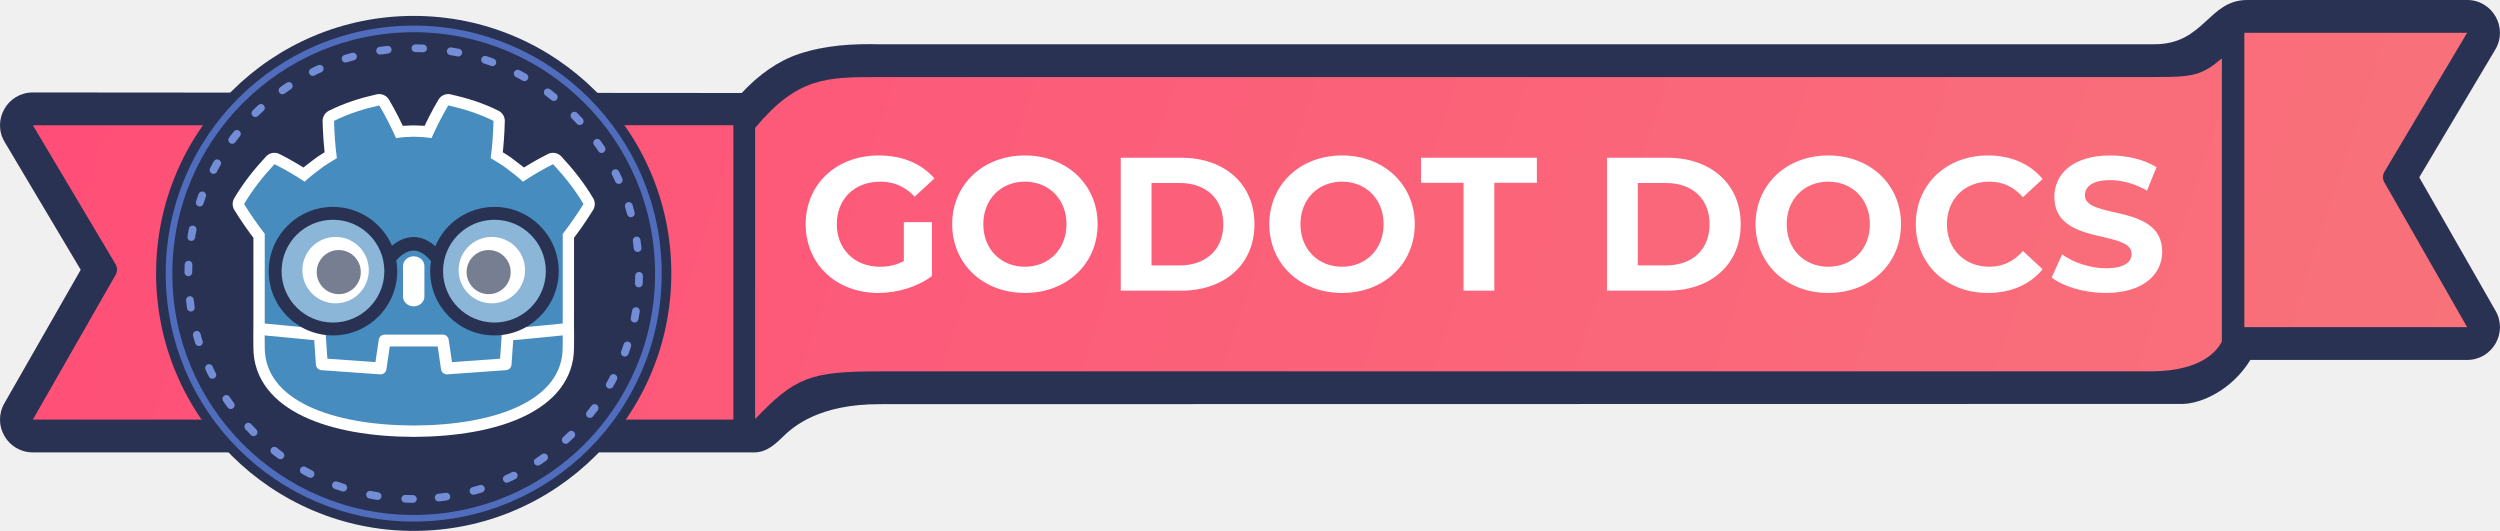
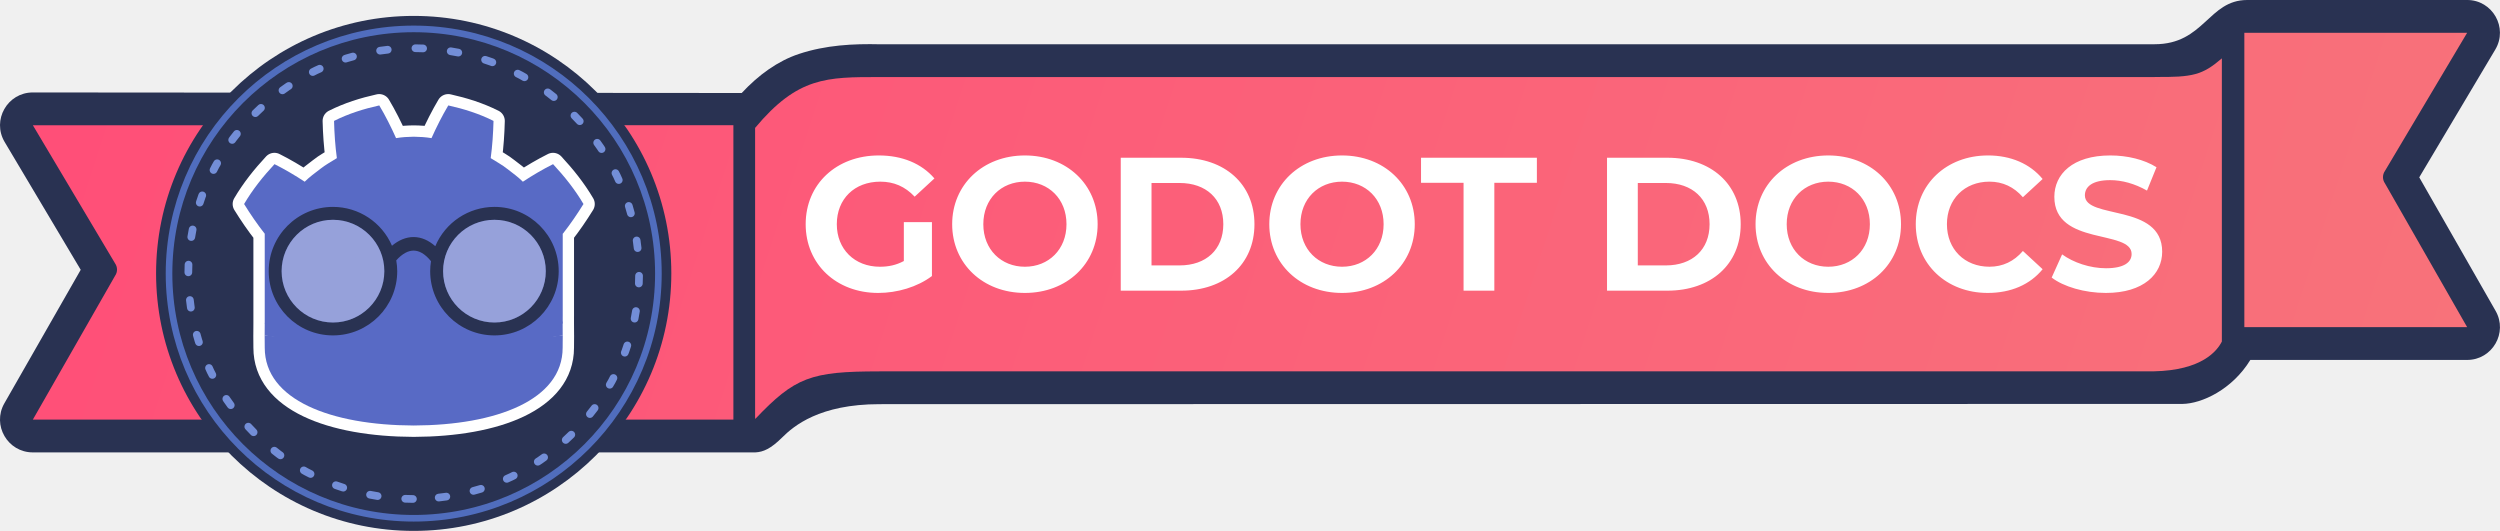
- <svg xmlns="http://www.w3.org/2000/svg" enable-background="new" height="51" viewBox="0 0 240.158 51" width="240.158">
+ <svg xmlns="http://www.w3.org/2000/svg" enable-background="new" height="51" viewBox="0 0 240.158 51" width="240.158" version="1.1" id="svg20">
+   <defs id="defs20" />
  <linearGradient id="a" gradientTransform="matrix(.8683662 0 0 -.8683662 19.11669 354.8538)" gradientUnits="userSpaceOnUse" x1="-50.169" x2="266.504" y1="214.346" y2="111.748">
-     <stop offset="0" stop-color="#ff4e78" />
-     <stop offset="1" stop-color="#f67b7b" />
+     <stop offset="0" stop-color="#ff4e78" id="stop1" />
+     <stop offset="1" stop-color="#f67b7b" id="stop2" />
  </linearGradient>
-   <g transform="translate(39.50845 -202.7382)">
-     <path d="m-36.353 214.769 7.898 13.271c.25.358.25.833 0 1.191l-7.898 13.814h69.407l-.042-28.222zm212.442-8.881v28.277h21.404l-7.898-13.814c-.25-.358-.25-.833 0-1.191l7.896-13.271zm-143.077 8.936.042 28.222c1.917-1.921 5.312-4.632 11.911-4.632v-.002l122.41-.002c4.653-.093 8.262-3.352 8.713-4.244l-0-28.277c-1.883 1.618-4.96 4.275-8.612 4.244v.006h-.169c-.011 0-122.343.002-122.343.002-4.821-.116-9.145.603-11.953 4.683z" fill="#ff3252" stroke-linecap="round" stroke-linejoin="round" stroke-miterlimit="3.85" stroke-width="6.3" />
-     <path d="m176.371 202.738c-3.746 0-4.12 4.25-8.905 4.25-1.161-.006-122.502.002-122.502.002l.076.002c-2.59-.062-5.228.074-7.799.928-2.024.672-3.885 2.016-5.498 3.752l-68.094-.053c-2.445-.002-3.959 2.661-2.709 4.762l7.305 12.275-7.334 12.826c-1.202 2.1.315 4.715 2.734 4.715h69.408c.765-.038 1.49-.353 2.589-1.447 1.099-1.094 3.584-3.186 9.321-3.186 1.74 0 3.15-.002 3.15-.002l122.019-.021c1.868-.018 4.802-1.388 6.533-4.226h20.827c2.42 0 3.936-2.615 2.734-4.715l-7.334-12.826 7.305-12.275c1.25-2.1-.263-4.762-2.707-4.762z" fill="#293252" stroke-linecap="round" stroke-linejoin="round" stroke-miterlimit="3.85" />
-     <path d="m-36.352 214.769 7.898 13.271c.25.358.25.833 0 1.191l-7.898 13.814h67.295v-28.277zm212.442-8.881v28.277h21.404l-7.898-13.814c-.25-.358-.25-.833 0-1.191l7.896-13.271zm-143.061 9.137-0 27.789c.008.058.011.115.01.174 3.824-4.016 5.328-4.574 11.928-4.574v-.002l122.41-.002c4.653-.093 6.101-1.971 6.553-2.863v-27.202c-1.883 1.618-2.8 1.818-6.451 1.788v.006h-.135c-.011 0-.022.002-.033.002-.011-0-.024-.001-.035-.002l-122.309.002c-5.051 0-7.839-.026-11.938 4.884z" fill="url(#a)" />
-     <path d="m44.91 217.671c-4.068 0-7.023 2.756-7.023 6.605s2.954 6.603 6.967 6.603c1.824 0 3.759-.566 5.163-1.624v-5.181h-2.7v3.74c-.748.401-1.495.548-2.298.548-2.445 0-4.141-1.696-4.141-4.086 0-2.426 1.696-4.087 4.177-4.087 1.295 0 2.371.457 3.302 1.442l1.898-1.752c-1.241-1.441-3.101-2.208-5.345-2.208zm14.037 0c-4.032 0-6.987 2.811-6.987 6.605s2.955 6.603 6.987 6.603c4.013 0 6.987-2.79 6.987-6.603 0-3.813-2.974-6.605-6.987-6.605zm30.464 0c-4.032 0-6.987 2.811-6.987 6.605s2.955 6.603 6.987 6.603c4.013 0 6.987-2.79 6.987-6.603 0-3.813-2.974-6.605-6.987-6.605zm46.711 0c-4.032 0-6.987 2.811-6.987 6.605s2.955 6.603 6.987 6.603c4.013 0 6.987-2.79 6.987-6.603 0-3.813-2.974-6.605-6.987-6.605zm15.338 0c-3.977 0-6.933 2.756-6.933 6.605s2.956 6.603 6.915 6.603c2.226 0 4.067-.802 5.271-2.28l-1.896-1.752c-.857 1.003-1.935 1.514-3.211 1.514-2.39 0-4.086-1.677-4.086-4.086s1.696-4.087 4.086-4.087c1.277 0 2.354.511 3.211 1.496l1.896-1.75c-1.204-1.459-3.046-2.264-5.253-2.264zm11.759 0c-3.63 0-5.381 1.807-5.381 3.977 0 4.743 7.423 3.101 7.423 5.491 0 .784-.71 1.368-2.462 1.368-1.532 0-3.137-.547-4.213-1.332l-1.004 2.226c1.131.876 3.174 1.478 5.199 1.478 3.649 0 5.417-1.825 5.417-3.959 0-4.688-7.425-3.064-7.425-5.417 0-.803.676-1.46 2.428-1.46 1.131 0 2.352.329 3.538 1.004l.912-2.244c-1.186-.748-2.826-1.132-4.432-1.132zm-95.065.22v12.77h5.801c4.178 0 7.043-2.518 7.043-6.385s-2.865-6.385-7.043-6.385zm28.846 0v2.408h4.086v10.363h2.956v-10.363h4.087v-2.408zm17.867 0v12.77h5.801c4.178 0 7.041-2.518 7.041-6.385 0-3.867-2.864-6.385-7.041-6.385zm-55.92 2.298c2.28 0 3.995 1.661 3.995 4.087 0 2.426-1.715 4.086-3.995 4.086-2.28 0-3.995-1.659-3.995-4.086 0-2.426 1.715-4.087 3.995-4.087zm30.464 0c2.28 0 3.995 1.661 3.995 4.087 0 2.426-1.715 4.086-3.995 4.086s-3.995-1.659-3.995-4.086c0-2.426 1.715-4.087 3.995-4.087zm46.711 0c2.28 0 3.995 1.661 3.995 4.087 0 2.426-1.715 4.086-3.995 4.086-2.28 0-3.994-1.659-3.994-4.086 0-2.426 1.713-4.087 3.994-4.087zm-65.012.128h2.7c2.536 0 4.197 1.515 4.197 3.959s-1.662 3.958-4.197 3.958h-2.7zm46.713 0h2.7c2.536 0 4.196 1.515 4.196 3.959s-1.66 3.958-4.196 3.958h-2.7z" fill="#fff" />
-     <ellipse cx=".233" cy="229.002" fill="#293252" rx="24.748" ry="24.736" />
-     <g enable-background="new" transform="matrix(1.758836 0 0 1.758836 -46.36473 -245.7664)">
-       <g fill="#fff">
-         <path d="m24.732 267.969-1.75.437v.437l1.05.394-1.05.262v.437l1.05.394-1.05.262v.437l1.75-.437v-.437l-1.05-.394 1.05-.262v-.437l-1.05-.394 1.05-.262z" fill-opacity=".358" stroke-width=".219" />
-         <path d="m24.608 260.759c-.847.188-1.684.45-2.47.846.018.694.063 1.358.154 2.033-.305.195-.626.363-.91.592-.289.223-.585.435-.847.696-.524-.346-1.078-.672-1.649-.959-.615.662-1.191 1.377-1.661 2.177.354.572.723 1.109 1.122 1.618h.011v3.951.502.457l-.004.649h-.001c.001.291.005.609.005.673 0 2.858 3.626 4.232 8.131 4.248h.005.005c4.505-.016 8.13-1.39 8.13-4.248 0-.065.004-.382.005-.673h-.001l-.004-.649v-.392l.001-.001v-4.517h.011c.399-.509.768-1.045 1.122-1.618-.47-.8-1.046-1.515-1.661-2.177-.571.287-1.125.613-1.649.959-.262-.26-.557-.473-.847-.696-.285-.229-.606-.397-.91-.592.091-.675.135-1.34.153-2.033-.786-.395-1.623-.657-2.47-.846-.338.569-.648 1.184-.917 1.786-.319-.053-.641-.073-.962-.077v-0c-.002 0-.004 0-.006 0s-.004-0-.006-0v0c-.322.004-.643.024-.962.077-.269-.602-.579-1.217-.917-1.786z" stroke="#fff" stroke-linejoin="round" stroke-width="1.24" />
-         <path d="m34.629 272.671s-.027-.166-.043-.164l-3.009.29c-.239.023-.425.214-.442.454l-.083 1.185-2.328.166-.158-1.074c-.035-.239-.244-.419-.485-.419h-3.176c-.241 0-.45.18-.485.419l-.158 1.074-2.328-.166-.083-1.185c-.017-.24-.203-.431-.442-.454l-3.01-.29c-.016-.002-.027.164-.042.164l-.004.651 2.549.411.083 1.195c.017.242.212.438.454.455l3.206.229c.012.001.024.002.036.002.241 0 .449-.18.484-.419l.163-1.105h2.329l.163 1.105c.035.239.244.419.485.419.012 0 .024-0.0.035-.002l3.206-.229c.242-.017.437-.213.454-.455l.083-1.195 2.548-.413z" />
+   <g transform="translate(39.50845 -202.7382)" id="g20">
+     <path d="m-36.353 214.769 7.898 13.271c.25.358.25.833 0 1.191l-7.898 13.814h69.407l-.042-28.222zm212.442-8.881v28.277h21.404l-7.898-13.814c-.25-.358-.25-.833 0-1.191l7.896-13.271zm-143.077 8.936.042 28.222c1.917-1.921 5.312-4.632 11.911-4.632v-.002l122.41-.002c4.653-.093 8.262-3.352 8.713-4.244l-0-28.277c-1.883 1.618-4.96 4.275-8.612 4.244v.006h-.169c-.011 0-122.343.002-122.343.002-4.821-.116-9.145.603-11.953 4.683z" fill="#ff3252" stroke-linecap="round" stroke-linejoin="round" stroke-miterlimit="3.85" stroke-width="6.3" id="path2" />
+     <path d="m176.371 202.738c-3.746 0-4.12 4.25-8.905 4.25-1.161-.006-122.502.002-122.502.002l.076.002c-2.59-.062-5.228.074-7.799.928-2.024.672-3.885 2.016-5.498 3.752l-68.094-.053c-2.445-.002-3.959 2.661-2.709 4.762l7.305 12.275-7.334 12.826c-1.202 2.1.315 4.715 2.734 4.715h69.408c.765-.038 1.49-.353 2.589-1.447 1.099-1.094 3.584-3.186 9.321-3.186 1.74 0 3.15-.002 3.15-.002l122.019-.021c1.868-.018 4.802-1.388 6.533-4.226h20.827c2.42 0 3.936-2.615 2.734-4.715l-7.334-12.826 7.305-12.275c1.25-2.1-.263-4.762-2.707-4.762z" fill="#293252" stroke-linecap="round" stroke-linejoin="round" stroke-miterlimit="3.85" id="path3" />
+     <path d="m-36.352 214.769 7.898 13.271c.25.358.25.833 0 1.191l-7.898 13.814h67.295v-28.277zm212.442-8.881v28.277h21.404l-7.898-13.814c-.25-.358-.25-.833 0-1.191l7.896-13.271zm-143.061 9.137-0 27.789c.008.058.011.115.01.174 3.824-4.016 5.328-4.574 11.928-4.574v-.002l122.41-.002c4.653-.093 6.101-1.971 6.553-2.863v-27.202c-1.883 1.618-2.8 1.818-6.451 1.788v.006h-.135c-.011 0-.022.002-.033.002-.011-0-.024-.001-.035-.002l-122.309.002c-5.051 0-7.839-.026-11.938 4.884z" fill="url(#a)" id="path4" />
+     <path d="m44.91 217.671c-4.068 0-7.023 2.756-7.023 6.605s2.954 6.603 6.967 6.603c1.824 0 3.759-.566 5.163-1.624v-5.181h-2.7v3.74c-.748.401-1.495.548-2.298.548-2.445 0-4.141-1.696-4.141-4.086 0-2.426 1.696-4.087 4.177-4.087 1.295 0 2.371.457 3.302 1.442l1.898-1.752c-1.241-1.441-3.101-2.208-5.345-2.208zm14.037 0c-4.032 0-6.987 2.811-6.987 6.605s2.955 6.603 6.987 6.603c4.013 0 6.987-2.79 6.987-6.603 0-3.813-2.974-6.605-6.987-6.605zm30.464 0c-4.032 0-6.987 2.811-6.987 6.605s2.955 6.603 6.987 6.603c4.013 0 6.987-2.79 6.987-6.603 0-3.813-2.974-6.605-6.987-6.605zm46.711 0c-4.032 0-6.987 2.811-6.987 6.605s2.955 6.603 6.987 6.603c4.013 0 6.987-2.79 6.987-6.603 0-3.813-2.974-6.605-6.987-6.605zm15.338 0c-3.977 0-6.933 2.756-6.933 6.605s2.956 6.603 6.915 6.603c2.226 0 4.067-.802 5.271-2.28l-1.896-1.752c-.857 1.003-1.935 1.514-3.211 1.514-2.39 0-4.086-1.677-4.086-4.086s1.696-4.087 4.086-4.087c1.277 0 2.354.511 3.211 1.496l1.896-1.75c-1.204-1.459-3.046-2.264-5.253-2.264zm11.759 0c-3.63 0-5.381 1.807-5.381 3.977 0 4.743 7.423 3.101 7.423 5.491 0 .784-.71 1.368-2.462 1.368-1.532 0-3.137-.547-4.213-1.332l-1.004 2.226c1.131.876 3.174 1.478 5.199 1.478 3.649 0 5.417-1.825 5.417-3.959 0-4.688-7.425-3.064-7.425-5.417 0-.803.676-1.46 2.428-1.46 1.131 0 2.352.329 3.538 1.004l.912-2.244c-1.186-.748-2.826-1.132-4.432-1.132zm-95.065.22v12.77h5.801c4.178 0 7.043-2.518 7.043-6.385s-2.865-6.385-7.043-6.385zm28.846 0v2.408h4.086v10.363h2.956v-10.363h4.087v-2.408zm17.867 0v12.77h5.801c4.178 0 7.041-2.518 7.041-6.385 0-3.867-2.864-6.385-7.041-6.385zm-55.92 2.298c2.28 0 3.995 1.661 3.995 4.087 0 2.426-1.715 4.086-3.995 4.086-2.28 0-3.995-1.659-3.995-4.086 0-2.426 1.715-4.087 3.995-4.087zm30.464 0c2.28 0 3.995 1.661 3.995 4.087 0 2.426-1.715 4.086-3.995 4.086s-3.995-1.659-3.995-4.086c0-2.426 1.715-4.087 3.995-4.087zm46.711 0c2.28 0 3.995 1.661 3.995 4.087 0 2.426-1.715 4.086-3.995 4.086-2.28 0-3.994-1.659-3.994-4.086 0-2.426 1.713-4.087 3.994-4.087zm-65.012.128h2.7c2.536 0 4.197 1.515 4.197 3.959s-1.662 3.958-4.197 3.958h-2.7zm46.713 0h2.7c2.536 0 4.196 1.515 4.196 3.959s-1.66 3.958-4.196 3.958h-2.7z" fill="#fff" id="path5" />
+     <ellipse cx=".233" cy="229.002" fill="#293252" rx="24.748" ry="24.736" id="ellipse5" />
+     <g enable-background="new" transform="matrix(1.758836,0,0,1.758836,-46.36473,-245.7664)" id="g15" style="display:inline;fill:#586ac5;fill-opacity:1">
+       <g fill="#ffffff" id="g8" style="fill:#586ac5;fill-opacity:1">
+         <path d="m 24.732,267.969 -1.75,0.437 v 0.437 l 1.05,0.394 -1.05,0.262 v 0.437 l 1.05,0.394 -1.05,0.262 v 0.437 l 1.75,-0.437 v -0.437 l -1.05,-0.394 1.05,-0.262 v -0.437 l -1.05,-0.394 1.05,-0.262 z" fill-opacity="0.358" stroke-width="0.219" id="path6" style="fill:#586ac5;fill-opacity:1" />
+         <path d="m 24.608,260.759 c -0.847,0.188 -1.684,0.45 -2.47,0.846 0.018,0.694 0.063,1.358 0.154,2.033 -0.305,0.195 -0.626,0.363 -0.91,0.592 -0.289,0.223 -0.585,0.435 -0.847,0.696 -0.524,-0.346 -1.078,-0.672 -1.649,-0.959 -0.615,0.662 -1.191,1.377 -1.661,2.177 0.354,0.572 0.723,1.109 1.122,1.618 h 0.011 v 3.951 0.502 0.457 l -0.004,0.649 h -10e-4 c 0.001,0.291 0.005,0.609 0.005,0.673 0,2.858 3.626,4.232 8.131,4.248 h 0.005 0.005 c 4.505,-0.016 8.13,-1.39 8.13,-4.248 0,-0.065 0.004,-0.382 0.005,-0.673 h -9.92e-4 l -0.004,-0.649 v -0.392 l 9.92e-4,-7.1e-4 v -4.517 h 0.011 c 0.399,-0.509 0.768,-1.045 1.122,-1.618 -0.47,-0.8 -1.046,-1.515 -1.661,-2.177 -0.571,0.287 -1.125,0.613 -1.649,0.959 -0.262,-0.26 -0.557,-0.473 -0.847,-0.696 -0.285,-0.229 -0.606,-0.397 -0.91,-0.592 0.091,-0.675 0.135,-1.34 0.153,-2.033 -0.786,-0.395 -1.623,-0.657 -2.47,-0.846 -0.338,0.569 -0.648,1.184 -0.917,1.786 -0.319,-0.053 -0.641,-0.073 -0.962,-0.077 v -3.4e-4 c -0.002,0 -0.004,3.4e-4 -0.006,3.4e-4 -0.002,0 -0.004,-3.4e-4 -0.006,-3.4e-4 v 3.4e-4 c -0.322,0.004 -0.643,0.024 -0.962,0.077 -0.269,-0.602 -0.579,-1.217 -0.917,-1.786 z" stroke="#ffffff" stroke-linejoin="round" stroke-width="1.24" id="path7" style="fill:#586ac5;fill-opacity:1" />
+         <path d="m 34.629,272.671 c 0,0 -0.027,-0.166 -0.043,-0.164 l -3.009,0.29 c -0.239,0.023 -0.425,0.214 -0.442,0.454 l -0.083,1.185 -2.328,0.166 -0.158,-1.074 c -0.035,-0.239 -0.244,-0.419 -0.485,-0.419 h -3.176 c -0.241,0 -0.45,0.18 -0.485,0.419 l -0.158,1.074 -2.328,-0.166 -0.083,-1.185 c -0.017,-0.24 -0.203,-0.431 -0.442,-0.454 l -3.01,-0.29 c -0.016,-0.002 -0.027,0.164 -0.042,0.164 l -0.004,0.651 2.549,0.411 0.083,1.195 c 0.017,0.242 0.212,0.438 0.454,0.455 l 3.206,0.229 c 0.012,6.8e-4 0.024,0.002 0.036,0.002 0.241,0 0.449,-0.18 0.484,-0.419 l 0.163,-1.105 h 2.329 l 0.163,1.105 c 0.035,0.239 0.244,0.419 0.485,0.419 0.012,0 0.024,-4.2e-4 0.035,-0.002 l 3.206,-0.229 c 0.242,-0.017 0.437,-0.213 0.454,-0.455 l 0.083,-1.195 2.548,-0.413 z" id="path8" style="fill:#586ac5;fill-opacity:1" />
      </g>
-       <path d="m18.357 267.761v3.951.502.457c.009 0.0.018 0.0.027.002l3.01.29c.158.015.281.142.292.3l.093 1.329 2.626.187.181-1.226c.023-.159.16-.277.321-.277h3.176c.161 0 .297.118.321.277l.181 1.226 2.626-.187.093-1.329c.011-.158.135-.285.292-.3l3.009-.29c.009-.001.018-.002.027-.002v-.392l.001-0v-4.518h.011c.399-.509.768-1.045 1.122-1.617-.47-.8-1.046-1.515-1.661-2.177-.571.287-1.125.613-1.649.959-.262-.26-.557-.474-.847-.696-.285-.229-.606-.397-.91-.592.091-.675.135-1.339.154-2.033-.786-.395-1.623-.657-2.47-.846-.338.569-.648 1.184-.917 1.786-.319-.053-.64-.073-.962-.077v-0c-.002 0-.004 0-.006 0s-.004-0-.006-0v0c-.322.004-.643.024-.962.077-.269-.602-.578-1.218-.917-1.786-.847.188-1.685.45-2.47.846.018.694.063 1.358.154 2.033-.305.195-.626.363-.91.592-.289.223-.585.436-.847.696-.524-.346-1.078-.672-1.649-.959-.615.662-1.191 1.377-1.661 2.177.354.572.723 1.108 1.122 1.617z" fill="#478cbf" />
-       <path d="m31.929 273.581-.093 1.336c-.011.161-.139.289-.3.301l-3.206.229c-.008.001-.016.001-.023.001-.159 0-.297-.117-.32-.277l-.184-1.247h-2.616l-.184 1.247c-.025.168-.175.288-.344.276l-3.206-.229c-.161-.012-.289-.14-.3-.301l-.093-1.336-2.707-.261c.001.291.005.61.005.673 0 2.858 3.626 4.232 8.131 4.248h.005.005c4.505-.016 8.13-1.39 8.13-4.248 0-.065.004-.382.005-.673z" fill="#478cbf" />
-       <path d="m24.041 269.754c0 1.002-.812 1.814-1.814 1.814-1.001 0-1.814-.812-1.814-1.814 0-1.002.812-1.813 1.814-1.813 1.002 0 1.814.811 1.814 1.813" fill="#fff" />
-       <path d="m23.604 269.862c0 .665-.539 1.204-1.204 1.204-.665 0-1.204-.539-1.204-1.204 0-.665.539-1.204 1.204-1.204.665 0 1.204.539 1.204 1.204" fill="#293252" />
-       <path d="m26.494 271.733c-.322 0-.584-.238-.584-.531v-1.67c0-.293.261-.531.584-.531s.584.238.584.531v1.67c0 .293-.262.531-.584.531" fill="#fff" />
-       <path d="m28.947 269.754c0 1.002.812 1.814 1.814 1.814 1.001 0 1.814-.812 1.814-1.814 0-1.002-.812-1.813-1.814-1.813-1.002 0-1.814.811-1.814 1.813" fill="#fff" />
-       <path d="m29.383 269.862c0 .665.539 1.204 1.203 1.204.665 0 1.204-.539 1.204-1.204 0-.665-.539-1.204-1.204-1.204-.665 0-1.203.539-1.203 1.204" fill="#293252" />
+       <path d="m 18.357,267.761 v 3.951 0.502 0.457 c 0.009,7e-5 0.018,4.1e-4 0.027,0.002 l 3.01,0.29 c 0.158,0.015 0.281,0.142 0.292,0.3 l 0.093,1.329 2.626,0.187 0.181,-1.226 c 0.023,-0.159 0.16,-0.277 0.321,-0.277 h 3.176 c 0.161,0 0.297,0.118 0.321,0.277 l 0.181,1.226 2.626,-0.187 0.093,-1.329 c 0.011,-0.158 0.135,-0.285 0.292,-0.3 l 3.009,-0.29 c 0.009,-6.8e-4 0.018,-0.002 0.027,-0.002 v -0.392 l 0.001,-4.1e-4 v -4.518 h 0.011 c 0.399,-0.509 0.768,-1.045 1.122,-1.617 -0.47,-0.8 -1.046,-1.515 -1.661,-2.177 -0.571,0.287 -1.125,0.613 -1.649,0.959 -0.262,-0.26 -0.557,-0.474 -0.847,-0.696 -0.285,-0.229 -0.606,-0.397 -0.91,-0.592 0.091,-0.675 0.135,-1.339 0.154,-2.033 -0.786,-0.395 -1.623,-0.657 -2.47,-0.846 -0.338,0.569 -0.648,1.184 -0.917,1.786 -0.319,-0.053 -0.64,-0.073 -0.962,-0.077 v -4.9e-4 c -0.002,0 -0.004,4.9e-4 -0.006,4.9e-4 -0.002,0 -0.004,-4.9e-4 -0.006,-4.9e-4 v 4.9e-4 c -0.322,0.004 -0.643,0.024 -0.962,0.077 -0.269,-0.602 -0.578,-1.218 -0.917,-1.786 -0.847,0.188 -1.685,0.45 -2.47,0.846 0.018,0.694 0.063,1.358 0.154,2.033 -0.305,0.195 -0.626,0.363 -0.91,0.592 -0.289,0.223 -0.585,0.436 -0.847,0.696 -0.524,-0.346 -1.078,-0.672 -1.649,-0.959 -0.615,0.662 -1.191,1.377 -1.661,2.177 0.354,0.572 0.723,1.108 1.122,1.617 z" fill="#478cbf" id="path9" style="fill:#586ac5;fill-opacity:1" />
+       <path d="m 31.929,273.581 -0.093,1.336 c -0.011,0.161 -0.139,0.289 -0.3,0.301 l -3.206,0.229 c -0.008,6e-4 -0.016,6.9e-4 -0.023,6.9e-4 -0.159,0 -0.297,-0.117 -0.32,-0.277 l -0.184,-1.247 h -2.616 l -0.184,1.247 c -0.025,0.168 -0.175,0.288 -0.344,0.276 l -3.206,-0.229 c -0.161,-0.012 -0.289,-0.14 -0.3,-0.301 l -0.093,-1.336 -2.707,-0.261 c 0.001,0.291 0.005,0.61 0.005,0.673 0,2.858 3.626,4.232 8.131,4.248 h 0.005 0.005 c 4.505,-0.016 8.13,-1.39 8.13,-4.248 0,-0.065 0.004,-0.382 0.005,-0.673 z" fill="#478cbf" id="path10" style="fill:#586ac5;fill-opacity:1" />
+       <path d="m 24.041,269.754 c 0,1.002 -0.812,1.814 -1.814,1.814 -1.001,0 -1.814,-0.812 -1.814,-1.814 0,-1.002 0.812,-1.813 1.814,-1.813 1.002,0 1.814,0.811 1.814,1.813" fill="#ffffff" id="path11" style="fill:#586ac5;fill-opacity:1" />
+       <path d="m 23.604,269.862 c 0,0.665 -0.539,1.204 -1.204,1.204 -0.665,0 -1.204,-0.539 -1.204,-1.204 0,-0.665 0.539,-1.204 1.204,-1.204 0.665,0 1.204,0.539 1.204,1.204" fill="#293252" id="path12" style="fill:#586ac5;fill-opacity:1" />
+       <path d="m 26.494,271.733 c -0.322,0 -0.584,-0.238 -0.584,-0.531 v -1.67 c 0,-0.293 0.261,-0.531 0.584,-0.531 0.322,0 0.584,0.238 0.584,0.531 v 1.67 c 0,0.293 -0.262,0.531 -0.584,0.531" fill="#ffffff" id="path13" style="fill:#586ac5;fill-opacity:1" />
+       <path d="m 28.947,269.754 c 0,1.002 0.812,1.814 1.814,1.814 1.001,0 1.814,-0.812 1.814,-1.814 0,-1.002 -0.812,-1.813 -1.814,-1.813 -1.002,0 -1.814,0.811 -1.814,1.813" fill="#ffffff" id="path14" style="fill:#586ac5;fill-opacity:1" />
+       <path d="m 29.383,269.862 c 0,0.665 0.539,1.204 1.203,1.204 0.665,0 1.204,-0.539 1.204,-1.204 0,-0.665 -0.539,-1.204 -1.204,-1.204 -0.665,0 -1.203,0.539 -1.203,1.204" fill="#293252" id="path15" style="fill:#586ac5;fill-opacity:1" />
    </g>
-     <circle cx="229.02" cy="-.233" r="21.653" style="fill:none;stroke:#738ed7;stroke-width:.74;stroke-linecap:round;stroke-miterlimit:3.9;stroke-dasharray:.74 2.666;stroke-dashoffset:6.738" transform="rotate(90)" />
-     <circle cx=".234" cy="229.02" r="23.505" style="fill:none;stroke:#506dbd;stroke-width:.635;stroke-linejoin:round;stroke-miterlimit:3.8;stroke-dashoffset:37.795" />
-     <g transform="matrix(.2798667 0 0 .2798667 -27.75365 203.5622)">
-       <path d="m72.289 68.07a22.058 22.058 0 0 0 -22.057 22.057 22.058 22.058 0 0 0 22.057 22.057 22.058 22.058 0 0 0 22.059-22.057 22.058 22.058 0 0 0 -.337-3.701c2.137-2.387 4.183-3.364 5.972-3.352 1.804.012 3.825.995 5.952 3.632a22.058 22.058 0 0 0 -.28 3.421 22.058 22.058 0 0 0 22.057 22.057 22.058 22.058 0 0 0 22.059-22.057 22.058 22.058 0 0 0 -22.059-22.057 22.058 22.058 0 0 0 -20.301 13.489c-2.256-1.994-4.758-3.124-7.396-3.141-2.67-.018-5.19 1.086-7.473 2.987a22.058 22.058 0 0 0 -20.254-13.335zm0 4.433a17.625 17.625 0 0 1 17.626 17.624 17.625 17.625 0 0 1 -17.626 17.626 17.625 17.625 0 0 1 -17.624-17.626 17.625 17.625 0 0 1 17.624-17.624zm55.424 0a17.625 17.625 0 0 1 17.626 17.624 17.625 17.625 0 0 1 -17.626 17.626 17.625 17.625 0 0 1 -17.624-17.626 17.625 17.625 0 0 1 17.624-17.624z" fill="#293252" />
-       <g fill="#fff" fill-opacity=".371">
-         <circle cx="72.29" cy="90.127" r="17.625" />
-         <circle cx="127.714" cy="90.127" r="17.625" />
+     <circle cx="229.02" cy="-.233" r="21.653" style="fill:none;stroke:#738ed7;stroke-width:.74;stroke-linecap:round;stroke-miterlimit:3.9;stroke-dasharray:.74 2.666;stroke-dashoffset:6.738" transform="rotate(90)" id="circle15" />
+     <circle cx=".234" cy="229.02" r="23.505" style="fill:none;stroke:#506dbd;stroke-width:.635;stroke-linejoin:round;stroke-miterlimit:3.8;stroke-dashoffset:37.795" id="circle16" />
+     <g transform="matrix(.2798667 0 0 .2798667 -27.75365 203.5622)" id="g19">
+       <path d="m72.289 68.07a22.058 22.058 0 0 0 -22.057 22.057 22.058 22.058 0 0 0 22.057 22.057 22.058 22.058 0 0 0 22.059-22.057 22.058 22.058 0 0 0 -.337-3.701c2.137-2.387 4.183-3.364 5.972-3.352 1.804.012 3.825.995 5.952 3.632a22.058 22.058 0 0 0 -.28 3.421 22.058 22.058 0 0 0 22.057 22.057 22.058 22.058 0 0 0 22.059-22.057 22.058 22.058 0 0 0 -22.059-22.057 22.058 22.058 0 0 0 -20.301 13.489c-2.256-1.994-4.758-3.124-7.396-3.141-2.67-.018-5.19 1.086-7.473 2.987a22.058 22.058 0 0 0 -20.254-13.335zm0 4.433a17.625 17.625 0 0 1 17.626 17.624 17.625 17.625 0 0 1 -17.626 17.626 17.625 17.625 0 0 1 -17.624-17.626 17.625 17.625 0 0 1 17.624-17.624zm55.424 0a17.625 17.625 0 0 1 17.626 17.624 17.625 17.625 0 0 1 -17.626 17.626 17.625 17.625 0 0 1 -17.624-17.626 17.625 17.625 0 0 1 17.624-17.624z" fill="#293252" id="path16" />
+       <g fill="#fff" fill-opacity=".371" id="g18">
+         <circle cx="72.29" cy="90.127" r="17.625" id="circle17" />
+         <circle cx="127.714" cy="90.127" r="17.625" id="circle18" />
      </g>
    </g>
  </g>
</svg>
